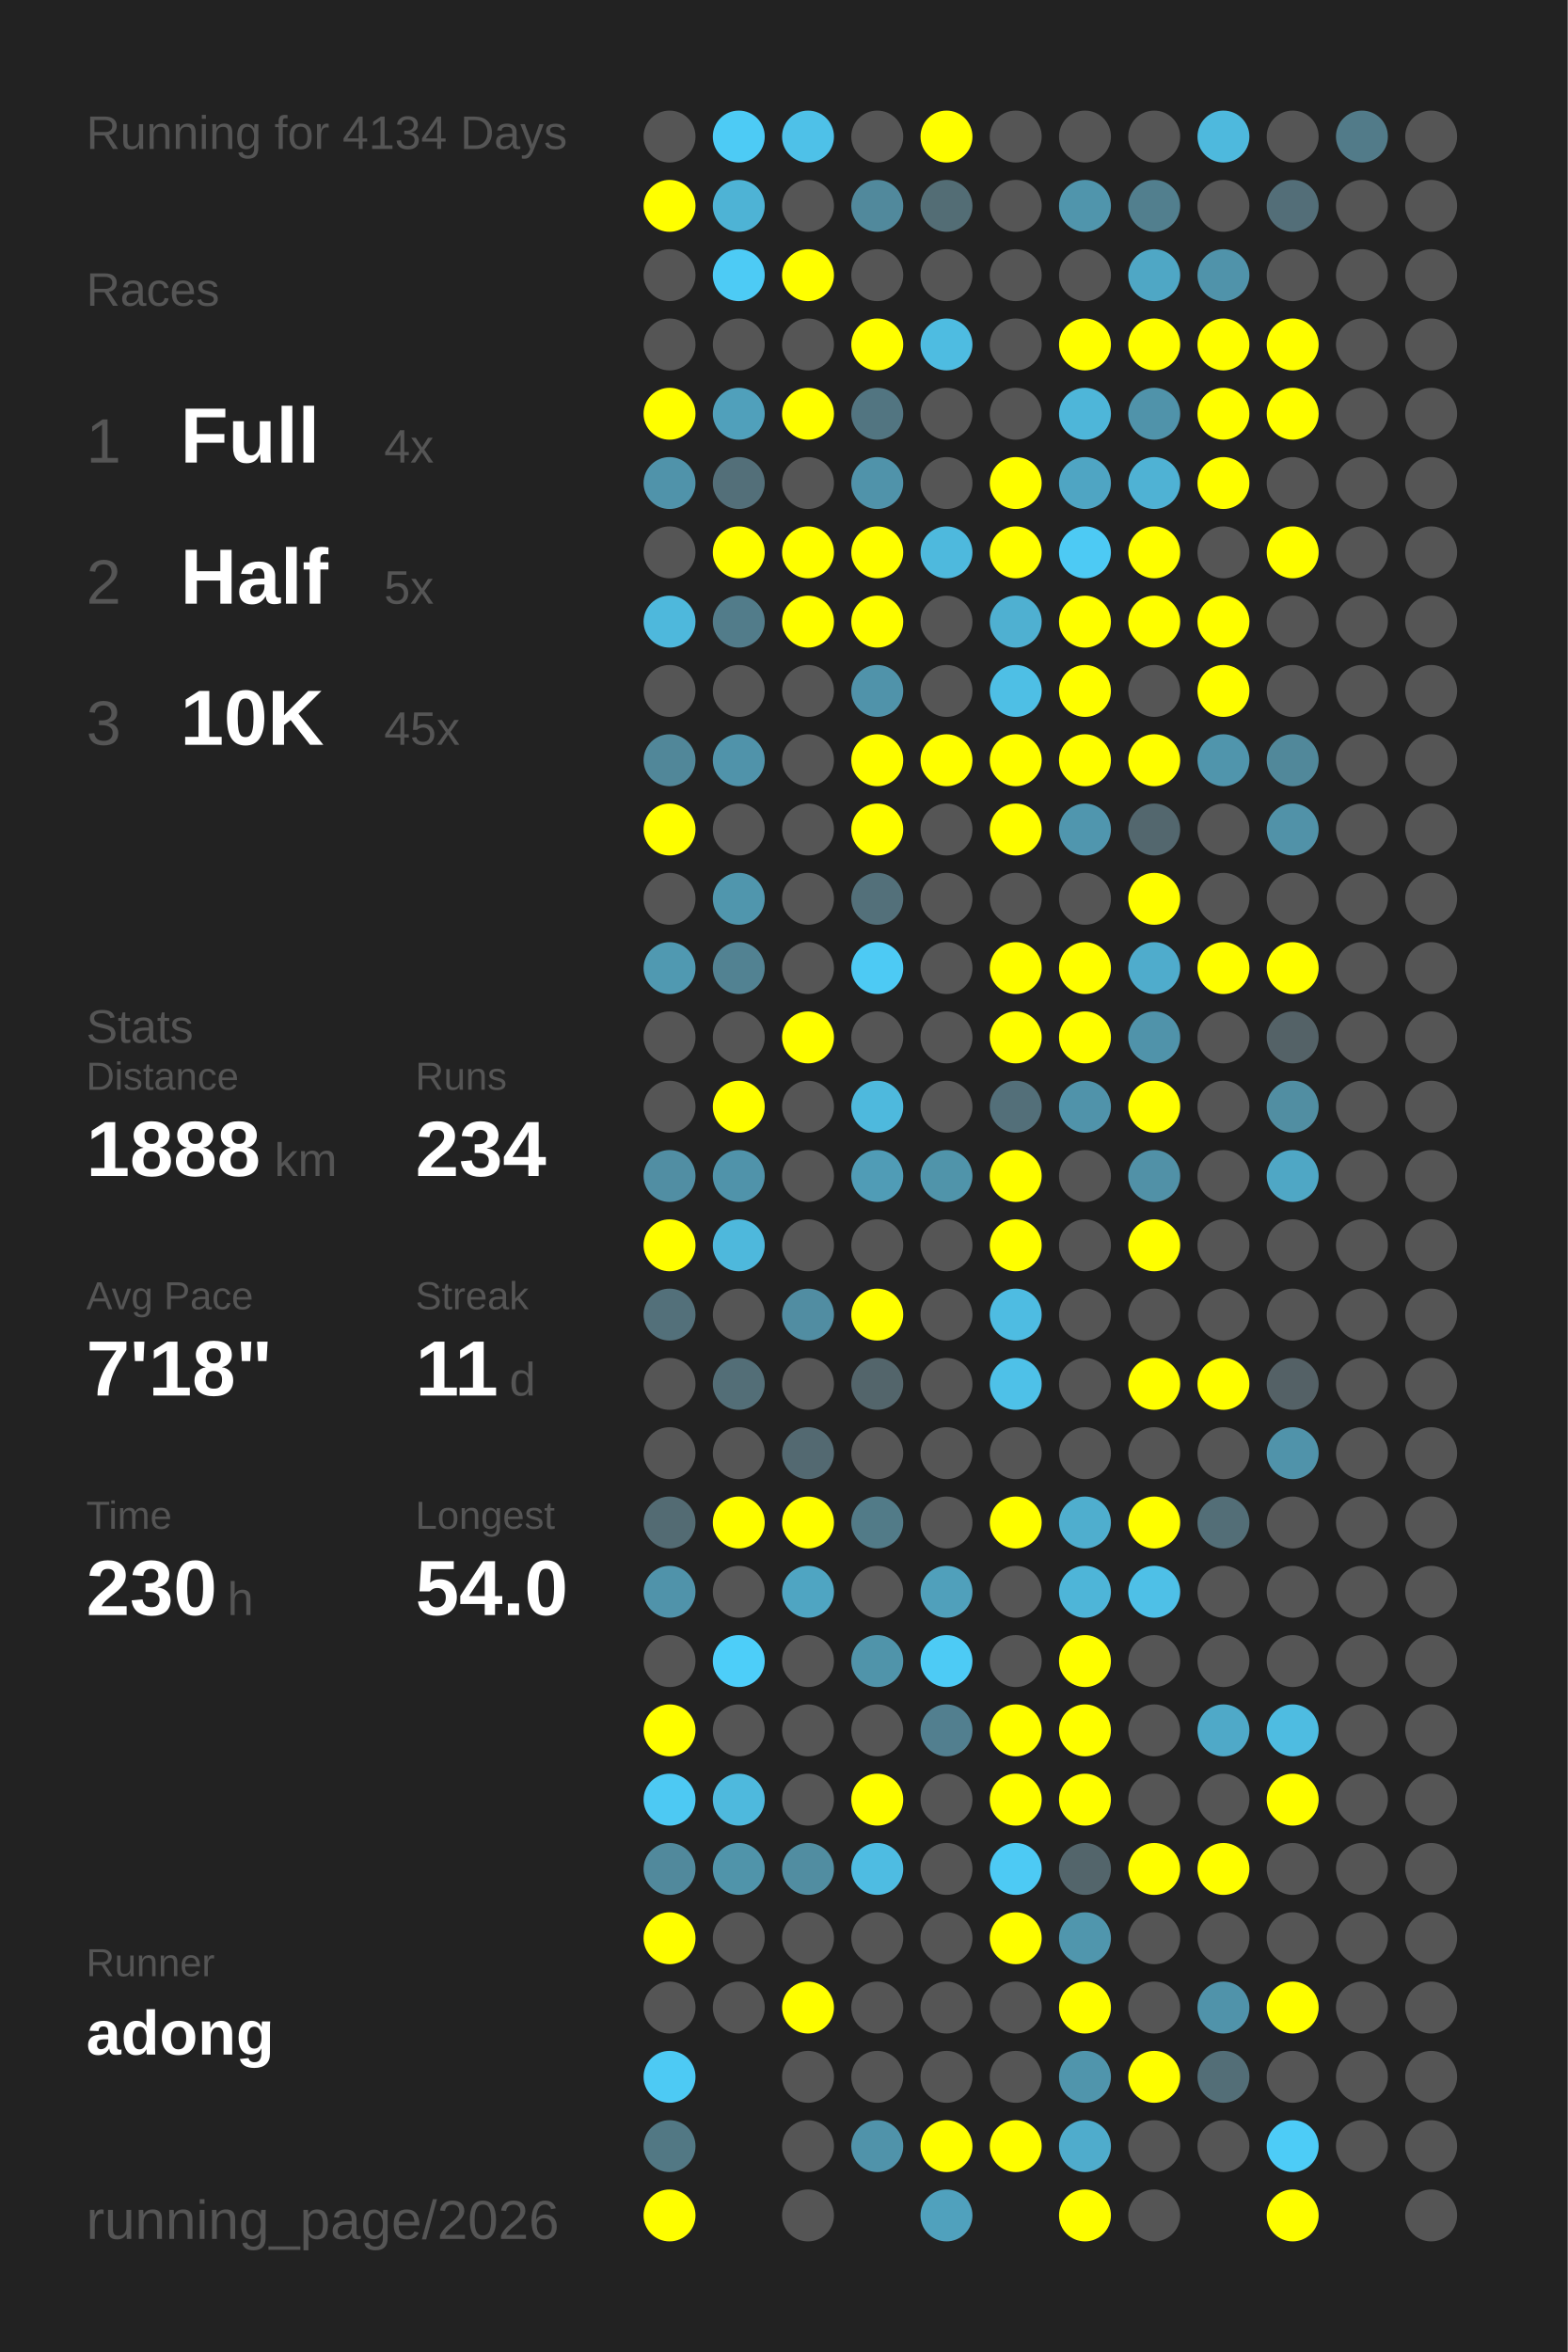
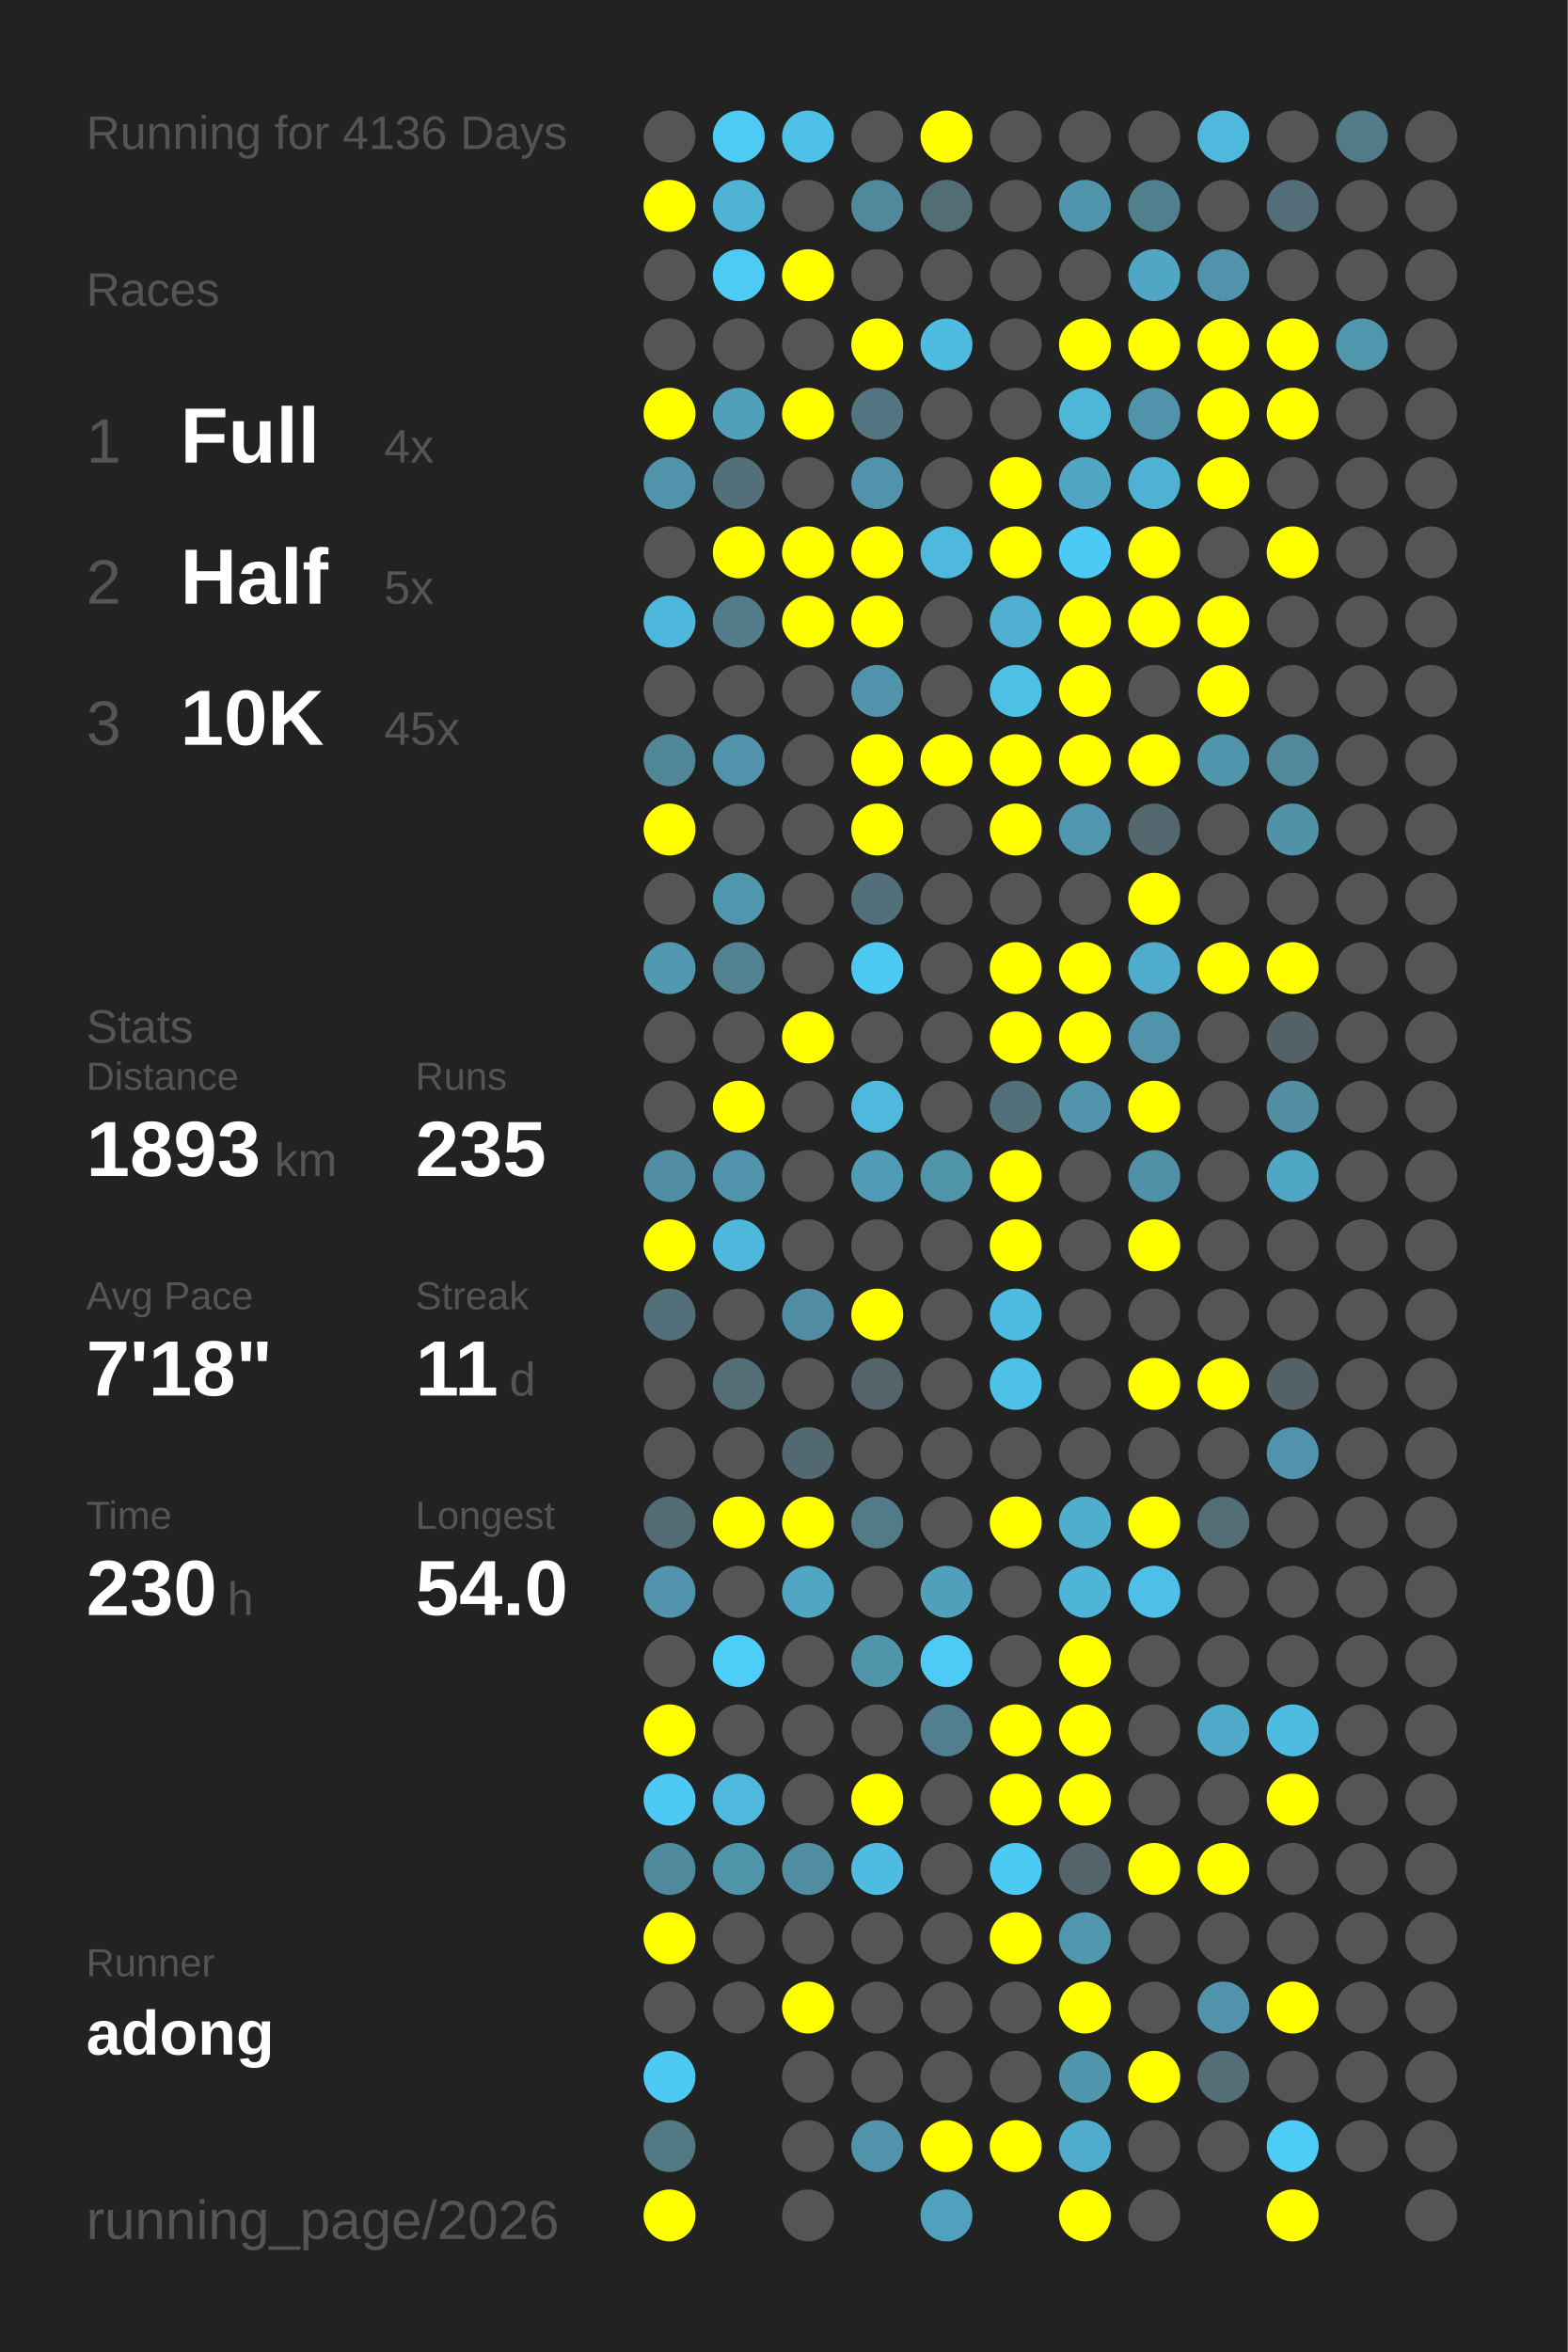
<svg xmlns="http://www.w3.org/2000/svg" baseProfile="full" height="300mm" version="1.1" viewBox="0,0,200,300" width="200mm">
  <defs />
  <rect fill="#222222" height="300" width="200" x="0" y="0" />
-   <text fill="#555555" style="font-size:6px; font-family:Arial;" x="11" y="19">Running for 4134 Days</text>
+   <text fill="#555555" style="font-size:6px; font-family:Arial;" x="11" y="19">Running for 4136 Days</text>
  <text fill="#555555" style="font-size:6px; font-family:Arial;" x="11" y="39">Races</text>
  <text fill="#555555" style="font-size:8px; font-family:Arial;" x="11" y="59">1</text>
  <text fill="#FFFFFF" style="font-size:10px; font-family:Arial; font-weight:bold;" x="23" y="59">Full</text>
  <text fill="#555555" style="font-size:6px; font-family:Arial;" x="49" y="59">4x</text>
  <text fill="#555555" style="font-size:8px; font-family:Arial;" x="11" y="77">2</text>
  <text fill="#FFFFFF" style="font-size:10px; font-family:Arial; font-weight:bold;" x="23" y="77">Half</text>
  <text fill="#555555" style="font-size:6px; font-family:Arial;" x="49" y="77">5x</text>
  <text fill="#555555" style="font-size:8px; font-family:Arial;" x="11" y="95">3</text>
  <text fill="#FFFFFF" style="font-size:10px; font-family:Arial; font-weight:bold;" x="23" y="95">10K</text>
  <text fill="#555555" style="font-size:6px; font-family:Arial;" x="49" y="95">45x</text>
  <text fill="#555555" style="font-size:6px; font-family:Arial;" x="11" y="133">Stats</text>
  <text fill="#555555" style="font-size:5px; font-family:Arial;" x="11" y="139">Distance</text>
-   <text fill="#FFFFFF" style="font-size:10px; font-family:Arial; font-weight:bold;" x="11" y="150">1888</text>
+   <text fill="#FFFFFF" style="font-size:10px; font-family:Arial; font-weight:bold;" x="11" y="150">1893</text>
  <text fill="#555555" style="font-size:6px; font-family:Arial;" x="35" y="150">km</text>
  <text fill="#555555" style="font-size:5px; font-family:Arial;" x="53" y="139">Runs</text>
-   <text fill="#FFFFFF" style="font-size:10px; font-family:Arial; font-weight:bold;" x="53" y="150">234</text>
+   <text fill="#FFFFFF" style="font-size:10px; font-family:Arial; font-weight:bold;" x="53" y="150">235</text>
  <text fill="#555555" style="font-size:5px; font-family:Arial;" x="11" y="167">Avg Pace</text>
  <text fill="#FFFFFF" style="font-size:10px; font-family:Arial; font-weight:bold;" x="11" y="178">7'18"</text>
  <text fill="#555555" style="font-size:5px; font-family:Arial;" x="53" y="167">Streak</text>
  <text fill="#FFFFFF" style="font-size:10px; font-family:Arial; font-weight:bold;" x="53" y="178">11</text>
  <text fill="#555555" style="font-size:6px; font-family:Arial;" x="65" y="178">d</text>
  <text fill="#555555" style="font-size:5px; font-family:Arial;" x="11" y="195">Time</text>
  <text fill="#FFFFFF" style="font-size:10px; font-family:Arial; font-weight:bold;" x="11" y="206">230</text>
  <text fill="#555555" style="font-size:6px; font-family:Arial;" x="29" y="206">h</text>
  <text fill="#555555" style="font-size:5px; font-family:Arial;" x="53" y="195">Longest</text>
  <text fill="#FFFFFF" style="font-size:10px; font-family:Arial; font-weight:bold;" x="53" y="206">54.0</text>
  <text fill="#555555" style="font-size:5px; font-family:Arial;" x="11" y="252.065">Runner</text>
  <text fill="#FFFFFF" style="font-size:8px; font-family:Arial; font-weight:bold;" x="11" y="262.065">adong</text>
  <text fill="#555555" style="font-size:7px; font-family:Arial;" x="11" y="285.581">running_page/2026</text>
  <circle cx="85.417" cy="17.419" fill="#555555" r="3.312" />
  <circle cx="85.417" cy="26.258" fill="#FFFF00" r="3.312" />
  <circle cx="85.417" cy="35.097" fill="#555555" r="3.312" />
  <circle cx="85.417" cy="43.935" fill="#555555" r="3.312" />
  <circle cx="85.417" cy="52.774" fill="#FFFF00" r="3.312" />
  <circle cx="85.417" cy="61.613" fill="#5093aa" r="3.312" />
  <circle cx="85.417" cy="70.452" fill="#555555" r="3.312" />
  <circle cx="85.417" cy="79.29" fill="#4eb8dc" r="3.312" />
  <circle cx="85.417" cy="88.129" fill="#555555" r="3.312" />
  <circle cx="85.417" cy="96.968" fill="#518799" r="3.312" />
  <circle cx="85.417" cy="105.806" fill="#FFFF00" r="3.312" />
  <circle cx="85.417" cy="114.645" fill="#555555" r="3.312" />
  <circle cx="85.417" cy="123.484" fill="#5099b1" r="3.312" />
  <circle cx="85.417" cy="132.323" fill="#555555" r="3.312" />
  <circle cx="85.417" cy="141.161" fill="#555555" r="3.312" />
  <circle cx="85.417" cy="150" fill="#518ea3" r="3.312" />
  <circle cx="85.417" cy="158.839" fill="#FFFF00" r="3.312" />
  <circle cx="85.417" cy="167.677" fill="#53707a" r="3.312" />
  <circle cx="85.417" cy="176.516" fill="#555555" r="3.312" />
  <circle cx="85.417" cy="185.355" fill="#555555" r="3.312" />
  <circle cx="85.417" cy="194.194" fill="#536b73" r="3.312" />
  <circle cx="85.417" cy="203.032" fill="#5093aa" r="3.312" />
  <circle cx="85.417" cy="211.871" fill="#555555" r="3.312" />
  <circle cx="85.417" cy="220.71" fill="#FFFF00" r="3.312" />
  <circle cx="85.417" cy="229.548" fill="#4dc9f3" r="3.312" />
  <circle cx="85.417" cy="238.387" fill="#51899c" r="3.312" />
  <circle cx="85.417" cy="247.226" fill="#FFFF00" r="3.312" />
  <circle cx="85.417" cy="256.065" fill="#555555" r="3.312" />
  <circle cx="85.417" cy="264.903" fill="#4dcaf4" r="3.312" />
  <circle cx="85.417" cy="273.742" fill="#527884" r="3.312" />
  <circle cx="85.417" cy="282.581" fill="#FFFF00" r="3.312" />
  <circle cx="94.25" cy="17.419" fill="#4dcbf5" r="3.312" />
  <circle cx="94.25" cy="26.258" fill="#4eb3d5" r="3.312" />
  <circle cx="94.25" cy="35.097" fill="#4dcbf5" r="3.312" />
  <circle cx="94.25" cy="43.935" fill="#555555" r="3.312" />
  <circle cx="94.25" cy="52.774" fill="#50a0bb" r="3.312" />
  <circle cx="94.25" cy="61.613" fill="#536f79" r="3.312" />
  <circle cx="94.25" cy="70.452" fill="#FFFF00" r="3.312" />
  <circle cx="94.25" cy="79.29" fill="#527c8a" r="3.312" />
  <circle cx="94.25" cy="88.129" fill="#555555" r="3.312" />
  <circle cx="94.25" cy="96.968" fill="#5093aa" r="3.312" />
  <circle cx="94.25" cy="105.806" fill="#555555" r="3.312" />
  <circle cx="94.25" cy="114.645" fill="#5096ad" r="3.312" />
  <circle cx="94.25" cy="123.484" fill="#528292" r="3.312" />
  <circle cx="94.25" cy="132.323" fill="#555555" r="3.312" />
  <circle cx="94.25" cy="141.161" fill="#FFFF00" r="3.312" />
  <circle cx="94.25" cy="150" fill="#5093aa" r="3.312" />
  <circle cx="94.25" cy="158.839" fill="#4eb8dc" r="3.312" />
  <circle cx="94.25" cy="167.677" fill="#555555" r="3.312" />
  <circle cx="94.25" cy="176.516" fill="#536e77" r="3.312" />
  <circle cx="94.25" cy="185.355" fill="#555555" r="3.312" />
  <circle cx="94.25" cy="194.194" fill="#FFFF00" r="3.312" />
  <circle cx="94.25" cy="203.032" fill="#555555" r="3.312" />
  <circle cx="94.25" cy="211.871" fill="#4dcef9" r="3.312" />
  <circle cx="94.25" cy="220.71" fill="#555555" r="3.312" />
  <circle cx="94.25" cy="229.548" fill="#4eb9dd" r="3.312" />
  <circle cx="94.25" cy="238.387" fill="#5094aa" r="3.312" />
  <circle cx="94.25" cy="247.226" fill="#555555" r="3.312" />
  <circle cx="94.25" cy="256.065" fill="#555555" r="3.312" />
  <circle cx="103.083" cy="17.419" fill="#4ec1e8" r="3.312" />
  <circle cx="103.083" cy="26.258" fill="#555555" r="3.312" />
  <circle cx="103.083" cy="35.097" fill="#FFFF00" r="3.312" />
  <circle cx="103.083" cy="43.935" fill="#555555" r="3.312" />
  <circle cx="103.083" cy="52.774" fill="#FFFF00" r="3.312" />
  <circle cx="103.083" cy="61.613" fill="#555555" r="3.312" />
  <circle cx="103.083" cy="70.452" fill="#FFFF00" r="3.312" />
  <circle cx="103.083" cy="79.29" fill="#FFFF00" r="3.312" />
  <circle cx="103.083" cy="88.129" fill="#555555" r="3.312" />
  <circle cx="103.083" cy="96.968" fill="#555555" r="3.312" />
  <circle cx="103.083" cy="105.806" fill="#555555" r="3.312" />
  <circle cx="103.083" cy="114.645" fill="#555555" r="3.312" />
  <circle cx="103.083" cy="123.484" fill="#555555" r="3.312" />
  <circle cx="103.083" cy="132.323" fill="#FFFF00" r="3.312" />
  <circle cx="103.083" cy="141.161" fill="#555555" r="3.312" />
  <circle cx="103.083" cy="150" fill="#555555" r="3.312" />
  <circle cx="103.083" cy="158.839" fill="#555555" r="3.312" />
  <circle cx="103.083" cy="167.677" fill="#518da2" r="3.312" />
  <circle cx="103.083" cy="176.516" fill="#555555" r="3.312" />
  <circle cx="103.083" cy="185.355" fill="#536971" r="3.312" />
  <circle cx="103.083" cy="194.194" fill="#FFFF00" r="3.312" />
  <circle cx="103.083" cy="203.032" fill="#4fa5c2" r="3.312" />
  <circle cx="103.083" cy="211.871" fill="#555555" r="3.312" />
  <circle cx="103.083" cy="220.71" fill="#555555" r="3.312" />
  <circle cx="103.083" cy="229.548" fill="#555555" r="3.312" />
  <circle cx="103.083" cy="238.387" fill="#518da1" r="3.312" />
  <circle cx="103.083" cy="247.226" fill="#555555" r="3.312" />
  <circle cx="103.083" cy="256.065" fill="#FFFF00" r="3.312" />
  <circle cx="103.083" cy="264.903" fill="#555555" r="3.312" />
  <circle cx="103.083" cy="273.742" fill="#555555" r="3.312" />
  <circle cx="103.083" cy="282.581" fill="#555555" r="3.312" />
  <circle cx="111.917" cy="17.419" fill="#555555" r="3.312" />
  <circle cx="111.917" cy="26.258" fill="#51899c" r="3.312" />
  <circle cx="111.917" cy="35.097" fill="#555555" r="3.312" />
  <circle cx="111.917" cy="43.935" fill="#FFFF00" r="3.312" />
  <circle cx="111.917" cy="52.774" fill="#527581" r="3.312" />
  <circle cx="111.917" cy="61.613" fill="#5093aa" r="3.312" />
  <circle cx="111.917" cy="70.452" fill="#FFFF00" r="3.312" />
  <circle cx="111.917" cy="79.29" fill="#FFFF00" r="3.312" />
  <circle cx="111.917" cy="88.129" fill="#5093aa" r="3.312" />
  <circle cx="111.917" cy="96.968" fill="#FFFF00" r="3.312" />
  <circle cx="111.917" cy="105.806" fill="#FFFF00" r="3.312" />
  <circle cx="111.917" cy="114.645" fill="#53707a" r="3.312" />
  <circle cx="111.917" cy="123.484" fill="#4dcaf4" r="3.312" />
  <circle cx="111.917" cy="132.323" fill="#555555" r="3.312" />
  <circle cx="111.917" cy="141.161" fill="#4eb9dd" r="3.312" />
  <circle cx="111.917" cy="150" fill="#509cb6" r="3.312" />
  <circle cx="111.917" cy="158.839" fill="#555555" r="3.312" />
  <circle cx="111.917" cy="167.677" fill="#FFFF00" r="3.312" />
  <circle cx="111.917" cy="176.516" fill="#53656b" r="3.312" />
  <circle cx="111.917" cy="185.355" fill="#555555" r="3.312" />
  <circle cx="111.917" cy="194.194" fill="#527b88" r="3.312" />
  <circle cx="111.917" cy="203.032" fill="#555555" r="3.312" />
  <circle cx="111.917" cy="211.871" fill="#5094aa" r="3.312" />
  <circle cx="111.917" cy="220.71" fill="#555555" r="3.312" />
  <circle cx="111.917" cy="229.548" fill="#FFFF00" r="3.312" />
  <circle cx="111.917" cy="238.387" fill="#4ebce2" r="3.312" />
  <circle cx="111.917" cy="247.226" fill="#555555" r="3.312" />
  <circle cx="111.917" cy="256.065" fill="#555555" r="3.312" />
  <circle cx="111.917" cy="264.903" fill="#555555" r="3.312" />
  <circle cx="111.917" cy="273.742" fill="#5093aa" r="3.312" />
  <circle cx="120.75" cy="17.419" fill="#FFFF00" r="3.312" />
  <circle cx="120.75" cy="26.258" fill="#536d75" r="3.312" />
  <circle cx="120.75" cy="35.097" fill="#555555" r="3.312" />
  <circle cx="120.75" cy="43.935" fill="#4ebce1" r="3.312" />
  <circle cx="120.75" cy="52.774" fill="#555555" r="3.312" />
  <circle cx="120.75" cy="61.613" fill="#555555" r="3.312" />
  <circle cx="120.75" cy="70.452" fill="#4eb9dd" r="3.312" />
  <circle cx="120.75" cy="79.29" fill="#555555" r="3.312" />
  <circle cx="120.75" cy="88.129" fill="#555555" r="3.312" />
  <circle cx="120.75" cy="96.968" fill="#FFFF00" r="3.312" />
  <circle cx="120.75" cy="105.806" fill="#555555" r="3.312" />
  <circle cx="120.75" cy="114.645" fill="#555555" r="3.312" />
  <circle cx="120.75" cy="123.484" fill="#555555" r="3.312" />
  <circle cx="120.75" cy="132.323" fill="#555555" r="3.312" />
  <circle cx="120.75" cy="141.161" fill="#555555" r="3.312" />
  <circle cx="120.75" cy="150" fill="#5094aa" r="3.312" />
  <circle cx="120.75" cy="158.839" fill="#555555" r="3.312" />
  <circle cx="120.75" cy="167.677" fill="#555555" r="3.312" />
  <circle cx="120.75" cy="176.516" fill="#555555" r="3.312" />
  <circle cx="120.75" cy="185.355" fill="#555555" r="3.312" />
  <circle cx="120.75" cy="194.194" fill="#555555" r="3.312" />
  <circle cx="120.75" cy="203.032" fill="#50a0bb" r="3.312" />
  <circle cx="120.75" cy="211.871" fill="#4dcbf5" r="3.312" />
  <circle cx="120.75" cy="220.71" fill="#527f8f" r="3.312" />
  <circle cx="120.75" cy="229.548" fill="#555555" r="3.312" />
  <circle cx="120.75" cy="238.387" fill="#555555" r="3.312" />
  <circle cx="120.75" cy="247.226" fill="#555555" r="3.312" />
  <circle cx="120.75" cy="256.065" fill="#555555" r="3.312" />
  <circle cx="120.75" cy="264.903" fill="#555555" r="3.312" />
  <circle cx="120.75" cy="273.742" fill="#FFFF00" r="3.312" />
  <circle cx="120.75" cy="282.581" fill="#50a1bd" r="3.312" />
  <circle cx="129.583" cy="17.419" fill="#555555" r="3.312" />
  <circle cx="129.583" cy="26.258" fill="#555555" r="3.312" />
  <circle cx="129.583" cy="35.097" fill="#555555" r="3.312" />
  <circle cx="129.583" cy="43.935" fill="#555555" r="3.312" />
  <circle cx="129.583" cy="52.774" fill="#555555" r="3.312" />
  <circle cx="129.583" cy="61.613" fill="#FFFF00" r="3.312" />
  <circle cx="129.583" cy="70.452" fill="#FFFF00" r="3.312" />
  <circle cx="129.583" cy="79.29" fill="#4fb0d1" r="3.312" />
  <circle cx="129.583" cy="88.129" fill="#4ebfe5" r="3.312" />
  <circle cx="129.583" cy="96.968" fill="#FFFF00" r="3.312" />
  <circle cx="129.583" cy="105.806" fill="#FFFF00" r="3.312" />
  <circle cx="129.583" cy="114.645" fill="#555555" r="3.312" />
  <circle cx="129.583" cy="123.484" fill="#FFFF00" r="3.312" />
  <circle cx="129.583" cy="132.323" fill="#FFFF00" r="3.312" />
  <circle cx="129.583" cy="141.161" fill="#536f79" r="3.312" />
  <circle cx="129.583" cy="150" fill="#FFFF00" r="3.312" />
  <circle cx="129.583" cy="158.839" fill="#FFFF00" r="3.312" />
  <circle cx="129.583" cy="167.677" fill="#4ebce2" r="3.312" />
  <circle cx="129.583" cy="176.516" fill="#4ec1e8" r="3.312" />
  <circle cx="129.583" cy="185.355" fill="#555555" r="3.312" />
  <circle cx="129.583" cy="194.194" fill="#FFFF00" r="3.312" />
  <circle cx="129.583" cy="203.032" fill="#555555" r="3.312" />
  <circle cx="129.583" cy="211.871" fill="#555555" r="3.312" />
  <circle cx="129.583" cy="220.71" fill="#FFFF00" r="3.312" />
  <circle cx="129.583" cy="229.548" fill="#FFFF00" r="3.312" />
  <circle cx="129.583" cy="238.387" fill="#4dcaf4" r="3.312" />
  <circle cx="129.583" cy="247.226" fill="#FFFF00" r="3.312" />
  <circle cx="129.583" cy="256.065" fill="#555555" r="3.312" />
  <circle cx="129.583" cy="264.903" fill="#555555" r="3.312" />
  <circle cx="129.583" cy="273.742" fill="#FFFF00" r="3.312" />
  <circle cx="138.417" cy="17.419" fill="#555555" r="3.312" />
  <circle cx="138.417" cy="26.258" fill="#5095ac" r="3.312" />
  <circle cx="138.417" cy="35.097" fill="#555555" r="3.312" />
  <circle cx="138.417" cy="43.935" fill="#FFFF00" r="3.312" />
  <circle cx="138.417" cy="52.774" fill="#4eb6d9" r="3.312" />
  <circle cx="138.417" cy="61.613" fill="#4fa5c3" r="3.312" />
  <circle cx="138.417" cy="70.452" fill="#4dcaf4" r="3.312" />
  <circle cx="138.417" cy="79.29" fill="#FFFF00" r="3.312" />
  <circle cx="138.417" cy="88.129" fill="#FFFF00" r="3.312" />
  <circle cx="138.417" cy="96.968" fill="#FFFF00" r="3.312" />
  <circle cx="138.417" cy="105.806" fill="#5096ae" r="3.312" />
  <circle cx="138.417" cy="114.645" fill="#555555" r="3.312" />
  <circle cx="138.417" cy="123.484" fill="#FFFF00" r="3.312" />
  <circle cx="138.417" cy="132.323" fill="#FFFF00" r="3.312" />
  <circle cx="138.417" cy="141.161" fill="#5093aa" r="3.312" />
  <circle cx="138.417" cy="150" fill="#555555" r="3.312" />
  <circle cx="138.417" cy="158.839" fill="#555555" r="3.312" />
  <circle cx="138.417" cy="167.677" fill="#555555" r="3.312" />
  <circle cx="138.417" cy="176.516" fill="#555555" r="3.312" />
  <circle cx="138.417" cy="185.355" fill="#555555" r="3.312" />
  <circle cx="138.417" cy="194.194" fill="#4faece" r="3.312" />
  <circle cx="138.417" cy="203.032" fill="#4eb5d8" r="3.312" />
  <circle cx="138.417" cy="211.871" fill="#FFFF00" r="3.312" />
  <circle cx="138.417" cy="220.71" fill="#FFFF00" r="3.312" />
  <circle cx="138.417" cy="229.548" fill="#FFFF00" r="3.312" />
  <circle cx="138.417" cy="238.387" fill="#53656b" r="3.312" />
  <circle cx="138.417" cy="247.226" fill="#5096ad" r="3.312" />
  <circle cx="138.417" cy="256.065" fill="#FFFF00" r="3.312" />
  <circle cx="138.417" cy="264.903" fill="#5095ac" r="3.312" />
  <circle cx="138.417" cy="273.742" fill="#4faccc" r="3.312" />
  <circle cx="138.417" cy="282.581" fill="#FFFF00" r="3.312" />
  <circle cx="147.25" cy="17.419" fill="#555555" r="3.312" />
  <circle cx="147.25" cy="26.258" fill="#527f8e" r="3.312" />
  <circle cx="147.25" cy="35.097" fill="#4fa7c5" r="3.312" />
  <circle cx="147.25" cy="43.935" fill="#FFFF00" r="3.312" />
  <circle cx="147.25" cy="52.774" fill="#5093aa" r="3.312" />
  <circle cx="147.25" cy="61.613" fill="#4fb2d4" r="3.312" />
  <circle cx="147.25" cy="70.452" fill="#FFFF00" r="3.312" />
  <circle cx="147.25" cy="79.29" fill="#FFFF00" r="3.312" />
  <circle cx="147.25" cy="88.129" fill="#555555" r="3.312" />
  <circle cx="147.25" cy="96.968" fill="#FFFF00" r="3.312" />
  <circle cx="147.25" cy="105.806" fill="#53676e" r="3.312" />
  <circle cx="147.25" cy="114.645" fill="#FFFF00" r="3.312" />
  <circle cx="147.25" cy="123.484" fill="#4faccc" r="3.312" />
  <circle cx="147.25" cy="132.323" fill="#5093aa" r="3.312" />
  <circle cx="147.25" cy="141.161" fill="#FFFF00" r="3.312" />
  <circle cx="147.25" cy="150" fill="#5191a7" r="3.312" />
  <circle cx="147.25" cy="158.839" fill="#FFFF00" r="3.312" />
  <circle cx="147.25" cy="167.677" fill="#555555" r="3.312" />
  <circle cx="147.25" cy="176.516" fill="#FFFF00" r="3.312" />
  <circle cx="147.25" cy="185.355" fill="#555555" r="3.312" />
  <circle cx="147.25" cy="194.194" fill="#FFFF00" r="3.312" />
  <circle cx="147.25" cy="203.032" fill="#4ec0e7" r="3.312" />
  <circle cx="147.25" cy="211.871" fill="#555555" r="3.312" />
  <circle cx="147.25" cy="220.71" fill="#555555" r="3.312" />
  <circle cx="147.25" cy="229.548" fill="#555555" r="3.312" />
  <circle cx="147.25" cy="238.387" fill="#FFFF00" r="3.312" />
  <circle cx="147.25" cy="247.226" fill="#555555" r="3.312" />
  <circle cx="147.25" cy="256.065" fill="#555555" r="3.312" />
  <circle cx="147.25" cy="264.903" fill="#FFFF00" r="3.312" />
  <circle cx="147.25" cy="273.742" fill="#555555" r="3.312" />
  <circle cx="147.25" cy="282.581" fill="#555555" r="3.312" />
  <circle cx="156.083" cy="17.419" fill="#4eb9dd" r="3.312" />
  <circle cx="156.083" cy="26.258" fill="#555555" r="3.312" />
  <circle cx="156.083" cy="35.097" fill="#5093aa" r="3.312" />
  <circle cx="156.083" cy="43.935" fill="#FFFF00" r="3.312" />
  <circle cx="156.083" cy="52.774" fill="#FFFF00" r="3.312" />
  <circle cx="156.083" cy="61.613" fill="#FFFF00" r="3.312" />
  <circle cx="156.083" cy="70.452" fill="#555555" r="3.312" />
  <circle cx="156.083" cy="79.29" fill="#FFFF00" r="3.312" />
  <circle cx="156.083" cy="88.129" fill="#FFFF00" r="3.312" />
  <circle cx="156.083" cy="96.968" fill="#5095ac" r="3.312" />
  <circle cx="156.083" cy="105.806" fill="#555555" r="3.312" />
  <circle cx="156.083" cy="114.645" fill="#555555" r="3.312" />
  <circle cx="156.083" cy="123.484" fill="#FFFF00" r="3.312" />
  <circle cx="156.083" cy="132.323" fill="#555555" r="3.312" />
  <circle cx="156.083" cy="141.161" fill="#555555" r="3.312" />
  <circle cx="156.083" cy="150" fill="#555555" r="3.312" />
  <circle cx="156.083" cy="158.839" fill="#555555" r="3.312" />
  <circle cx="156.083" cy="167.677" fill="#555555" r="3.312" />
  <circle cx="156.083" cy="176.516" fill="#FFFF00" r="3.312" />
  <circle cx="156.083" cy="185.355" fill="#555555" r="3.312" />
  <circle cx="156.083" cy="194.194" fill="#536e77" r="3.312" />
  <circle cx="156.083" cy="203.032" fill="#555555" r="3.312" />
  <circle cx="156.083" cy="211.871" fill="#555555" r="3.312" />
  <circle cx="156.083" cy="220.71" fill="#4fa9c8" r="3.312" />
  <circle cx="156.083" cy="229.548" fill="#555555" r="3.312" />
  <circle cx="156.083" cy="238.387" fill="#FFFF00" r="3.312" />
  <circle cx="156.083" cy="247.226" fill="#555555" r="3.312" />
  <circle cx="156.083" cy="256.065" fill="#5093aa" r="3.312" />
  <circle cx="156.083" cy="264.903" fill="#536e77" r="3.312" />
  <circle cx="156.083" cy="273.742" fill="#555555" r="3.312" />
  <circle cx="164.917" cy="17.419" fill="#555555" r="3.312" />
  <circle cx="164.917" cy="26.258" fill="#536e78" r="3.312" />
  <circle cx="164.917" cy="35.097" fill="#555555" r="3.312" />
  <circle cx="164.917" cy="43.935" fill="#FFFF00" r="3.312" />
  <circle cx="164.917" cy="52.774" fill="#FFFF00" r="3.312" />
  <circle cx="164.917" cy="61.613" fill="#555555" r="3.312" />
  <circle cx="164.917" cy="70.452" fill="#FFFF00" r="3.312" />
  <circle cx="164.917" cy="79.29" fill="#555555" r="3.312" />
  <circle cx="164.917" cy="88.129" fill="#555555" r="3.312" />
  <circle cx="164.917" cy="96.968" fill="#51889a" r="3.312" />
  <circle cx="164.917" cy="105.806" fill="#5192a8" r="3.312" />
  <circle cx="164.917" cy="114.645" fill="#555555" r="3.312" />
  <circle cx="164.917" cy="123.484" fill="#FFFF00" r="3.312" />
  <circle cx="164.917" cy="132.323" fill="#546267" r="3.312" />
  <circle cx="164.917" cy="141.161" fill="#518ea2" r="3.312" />
  <circle cx="164.917" cy="150" fill="#4fa7c5" r="3.312" />
  <circle cx="164.917" cy="158.839" fill="#555555" r="3.312" />
  <circle cx="164.917" cy="167.677" fill="#555555" r="3.312" />
  <circle cx="164.917" cy="176.516" fill="#546166" r="3.312" />
  <circle cx="164.917" cy="185.355" fill="#5093aa" r="3.312" />
  <circle cx="164.917" cy="194.194" fill="#555555" r="3.312" />
  <circle cx="164.917" cy="203.032" fill="#555555" r="3.312" />
  <circle cx="164.917" cy="211.871" fill="#555555" r="3.312" />
  <circle cx="164.917" cy="220.71" fill="#4ebce1" r="3.312" />
  <circle cx="164.917" cy="229.548" fill="#FFFF00" r="3.312" />
  <circle cx="164.917" cy="238.387" fill="#555555" r="3.312" />
  <circle cx="164.917" cy="247.226" fill="#555555" r="3.312" />
  <circle cx="164.917" cy="256.065" fill="#FFFF00" r="3.312" />
  <circle cx="164.917" cy="264.903" fill="#555555" r="3.312" />
  <circle cx="164.917" cy="273.742" fill="#4dccf7" r="3.312" />
  <circle cx="164.917" cy="282.581" fill="#FFFF00" r="3.312" />
  <circle cx="173.75" cy="17.419" fill="#527b89" r="3.312" />
  <circle cx="173.75" cy="26.258" fill="#555555" r="3.312" />
  <circle cx="173.75" cy="35.097" fill="#555555" r="3.312" />
-   <circle cx="173.75" cy="43.935" fill="#555555" r="3.312" />
+   <circle cx="173.75" cy="43.935" fill="#5096ad" r="3.312" />
  <circle cx="173.75" cy="52.774" fill="#555555" r="3.312" />
  <circle cx="173.75" cy="61.613" fill="#555555" r="3.312" />
  <circle cx="173.75" cy="70.452" fill="#555555" r="3.312" />
  <circle cx="173.75" cy="79.29" fill="#555555" r="3.312" />
  <circle cx="173.75" cy="88.129" fill="#555555" r="3.312" />
  <circle cx="173.75" cy="96.968" fill="#555555" r="3.312" />
  <circle cx="173.75" cy="105.806" fill="#555555" r="3.312" />
  <circle cx="173.75" cy="114.645" fill="#555555" r="3.312" />
  <circle cx="173.75" cy="123.484" fill="#555555" r="3.312" />
  <circle cx="173.75" cy="132.323" fill="#555555" r="3.312" />
  <circle cx="173.75" cy="141.161" fill="#555555" r="3.312" />
  <circle cx="173.75" cy="150" fill="#555555" r="3.312" />
  <circle cx="173.75" cy="158.839" fill="#555555" r="3.312" />
  <circle cx="173.75" cy="167.677" fill="#555555" r="3.312" />
  <circle cx="173.75" cy="176.516" fill="#555555" r="3.312" />
  <circle cx="173.75" cy="185.355" fill="#555555" r="3.312" />
  <circle cx="173.75" cy="194.194" fill="#555555" r="3.312" />
  <circle cx="173.75" cy="203.032" fill="#555555" r="3.312" />
  <circle cx="173.75" cy="211.871" fill="#555555" r="3.312" />
  <circle cx="173.75" cy="220.71" fill="#555555" r="3.312" />
  <circle cx="173.75" cy="229.548" fill="#555555" r="3.312" />
  <circle cx="173.75" cy="238.387" fill="#555555" r="3.312" />
  <circle cx="173.75" cy="247.226" fill="#555555" r="3.312" />
  <circle cx="173.75" cy="256.065" fill="#555555" r="3.312" />
  <circle cx="173.75" cy="264.903" fill="#555555" r="3.312" />
  <circle cx="173.75" cy="273.742" fill="#555555" r="3.312" />
  <circle cx="182.583" cy="17.419" fill="#555555" r="3.312" />
  <circle cx="182.583" cy="26.258" fill="#555555" r="3.312" />
  <circle cx="182.583" cy="35.097" fill="#555555" r="3.312" />
  <circle cx="182.583" cy="43.935" fill="#555555" r="3.312" />
  <circle cx="182.583" cy="52.774" fill="#555555" r="3.312" />
  <circle cx="182.583" cy="61.613" fill="#555555" r="3.312" />
  <circle cx="182.583" cy="70.452" fill="#555555" r="3.312" />
  <circle cx="182.583" cy="79.29" fill="#555555" r="3.312" />
  <circle cx="182.583" cy="88.129" fill="#555555" r="3.312" />
  <circle cx="182.583" cy="96.968" fill="#555555" r="3.312" />
  <circle cx="182.583" cy="105.806" fill="#555555" r="3.312" />
  <circle cx="182.583" cy="114.645" fill="#555555" r="3.312" />
  <circle cx="182.583" cy="123.484" fill="#555555" r="3.312" />
  <circle cx="182.583" cy="132.323" fill="#555555" r="3.312" />
  <circle cx="182.583" cy="141.161" fill="#555555" r="3.312" />
  <circle cx="182.583" cy="150" fill="#555555" r="3.312" />
  <circle cx="182.583" cy="158.839" fill="#555555" r="3.312" />
  <circle cx="182.583" cy="167.677" fill="#555555" r="3.312" />
  <circle cx="182.583" cy="176.516" fill="#555555" r="3.312" />
  <circle cx="182.583" cy="185.355" fill="#555555" r="3.312" />
  <circle cx="182.583" cy="194.194" fill="#555555" r="3.312" />
  <circle cx="182.583" cy="203.032" fill="#555555" r="3.312" />
  <circle cx="182.583" cy="211.871" fill="#555555" r="3.312" />
  <circle cx="182.583" cy="220.71" fill="#555555" r="3.312" />
  <circle cx="182.583" cy="229.548" fill="#555555" r="3.312" />
  <circle cx="182.583" cy="238.387" fill="#555555" r="3.312" />
  <circle cx="182.583" cy="247.226" fill="#555555" r="3.312" />
  <circle cx="182.583" cy="256.065" fill="#555555" r="3.312" />
  <circle cx="182.583" cy="264.903" fill="#555555" r="3.312" />
  <circle cx="182.583" cy="273.742" fill="#555555" r="3.312" />
  <circle cx="182.583" cy="282.581" fill="#555555" r="3.312" />
</svg>
